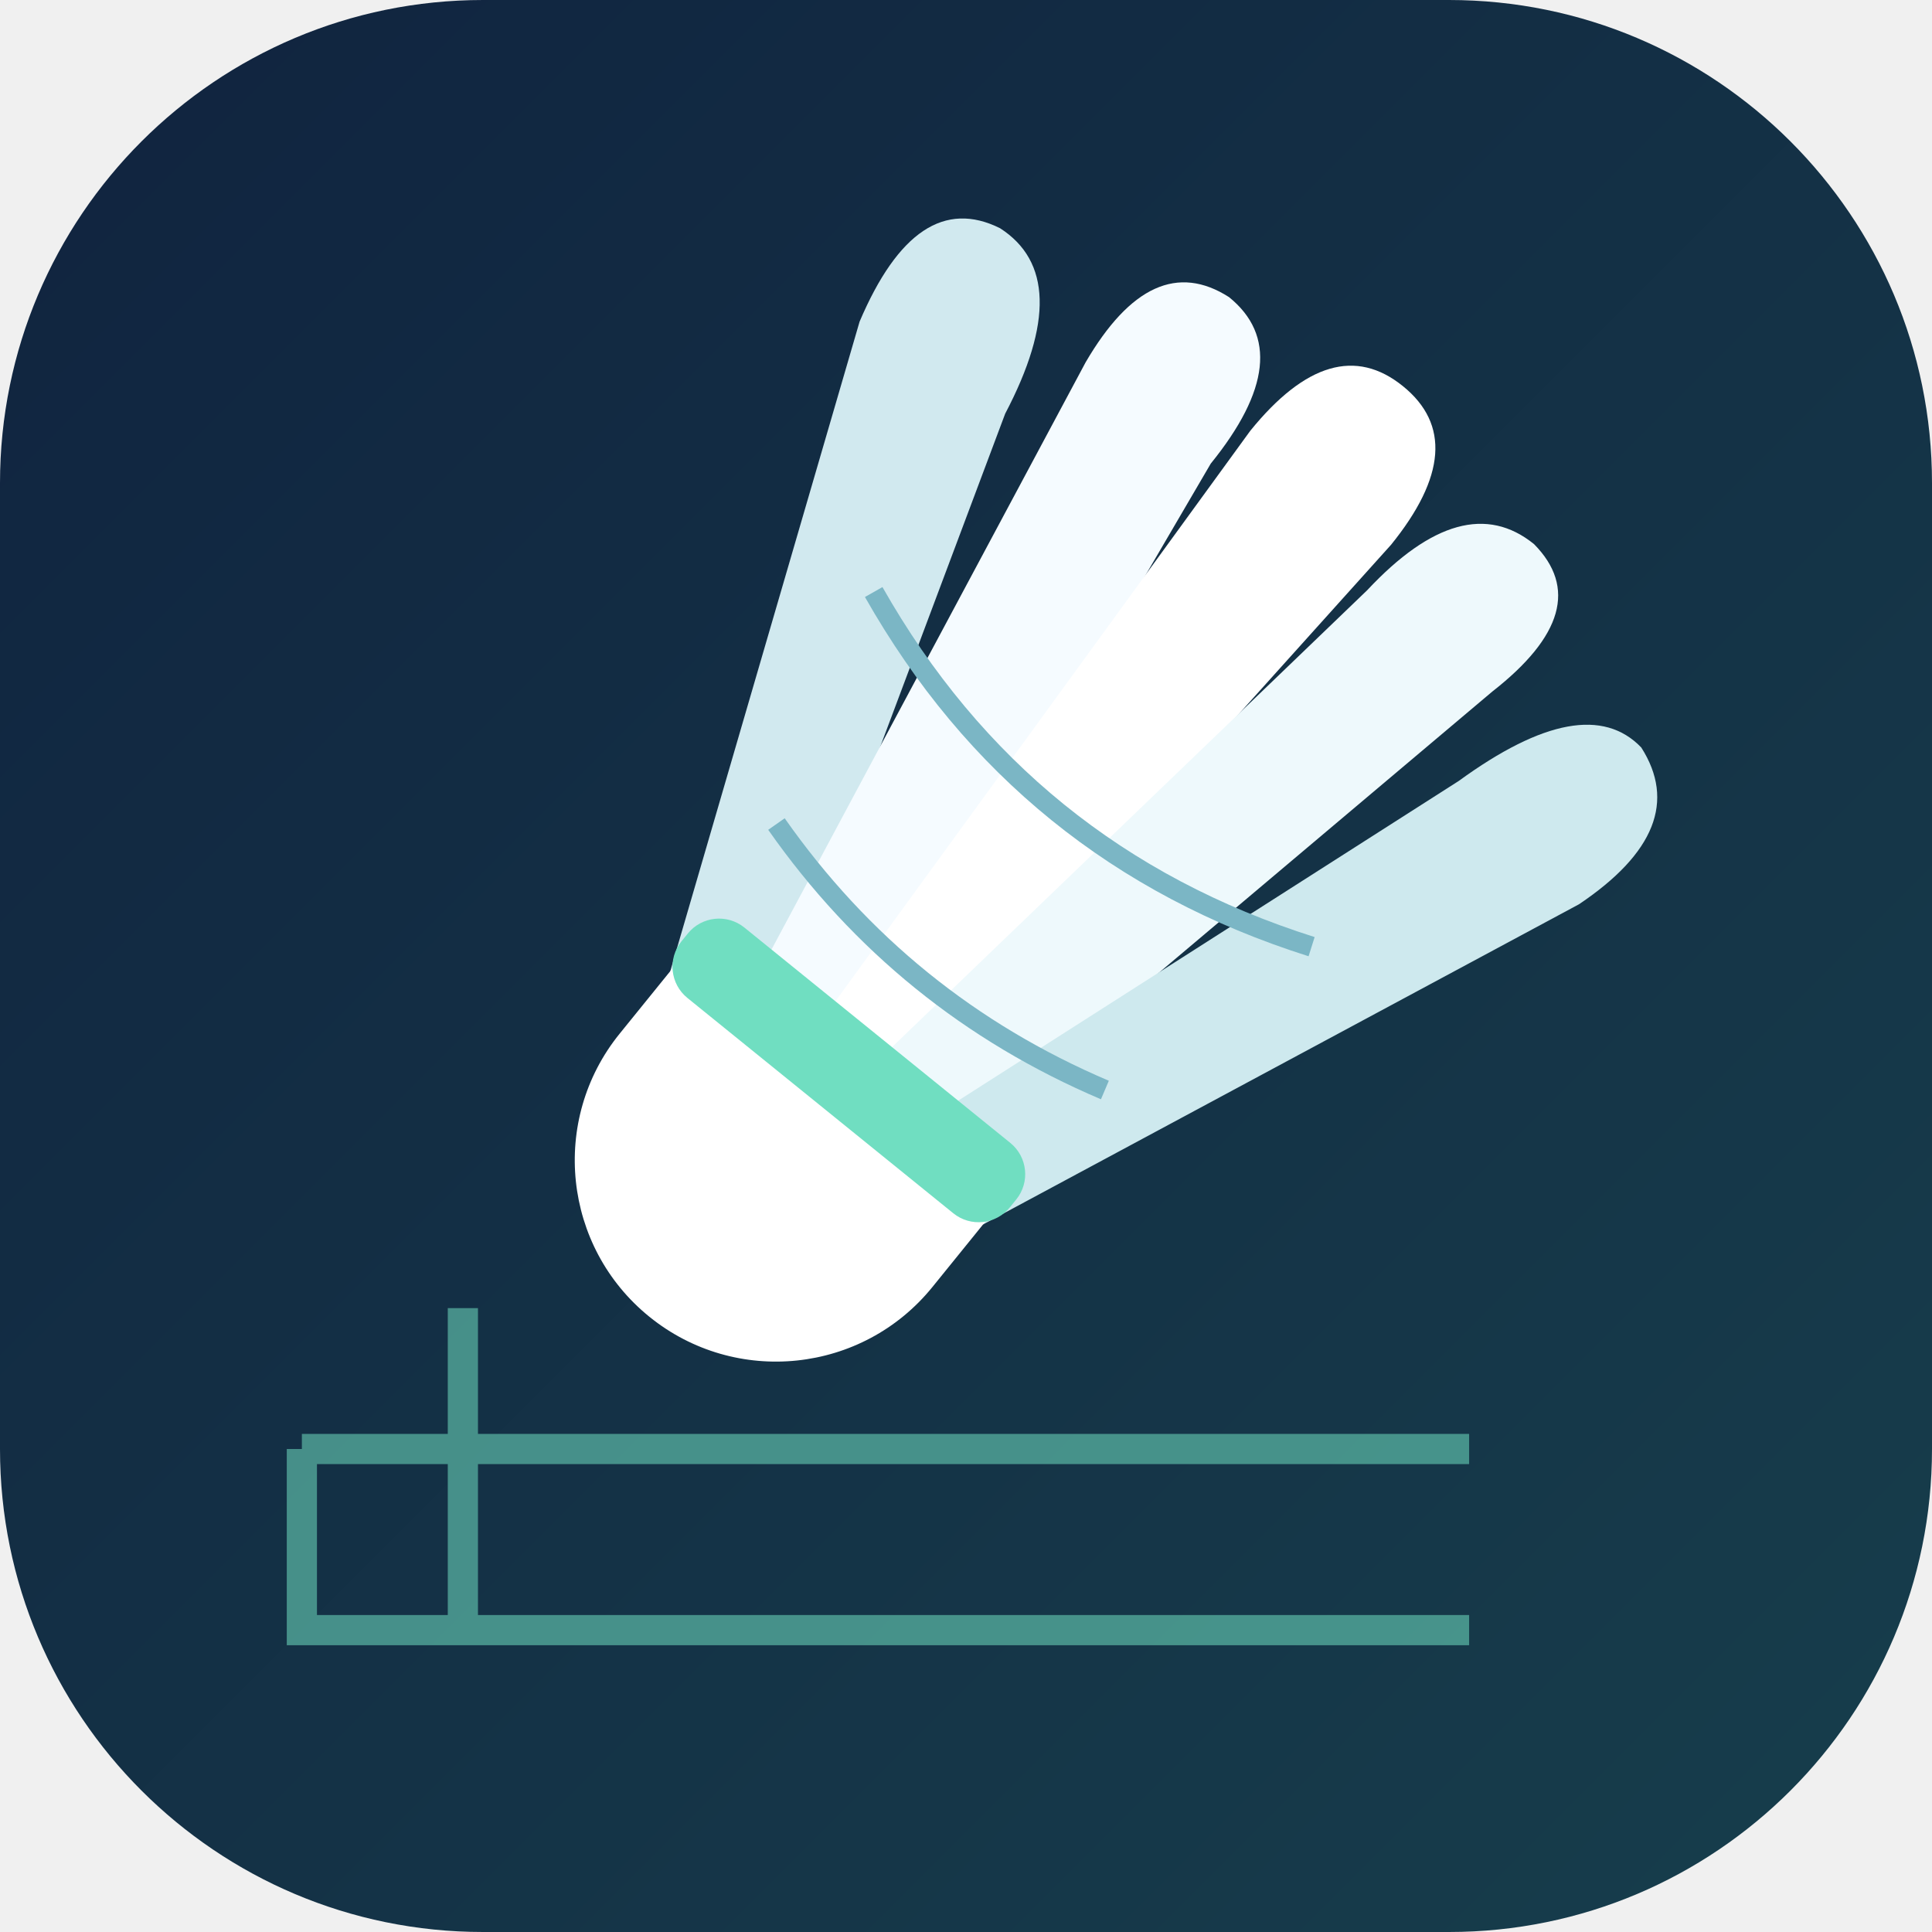
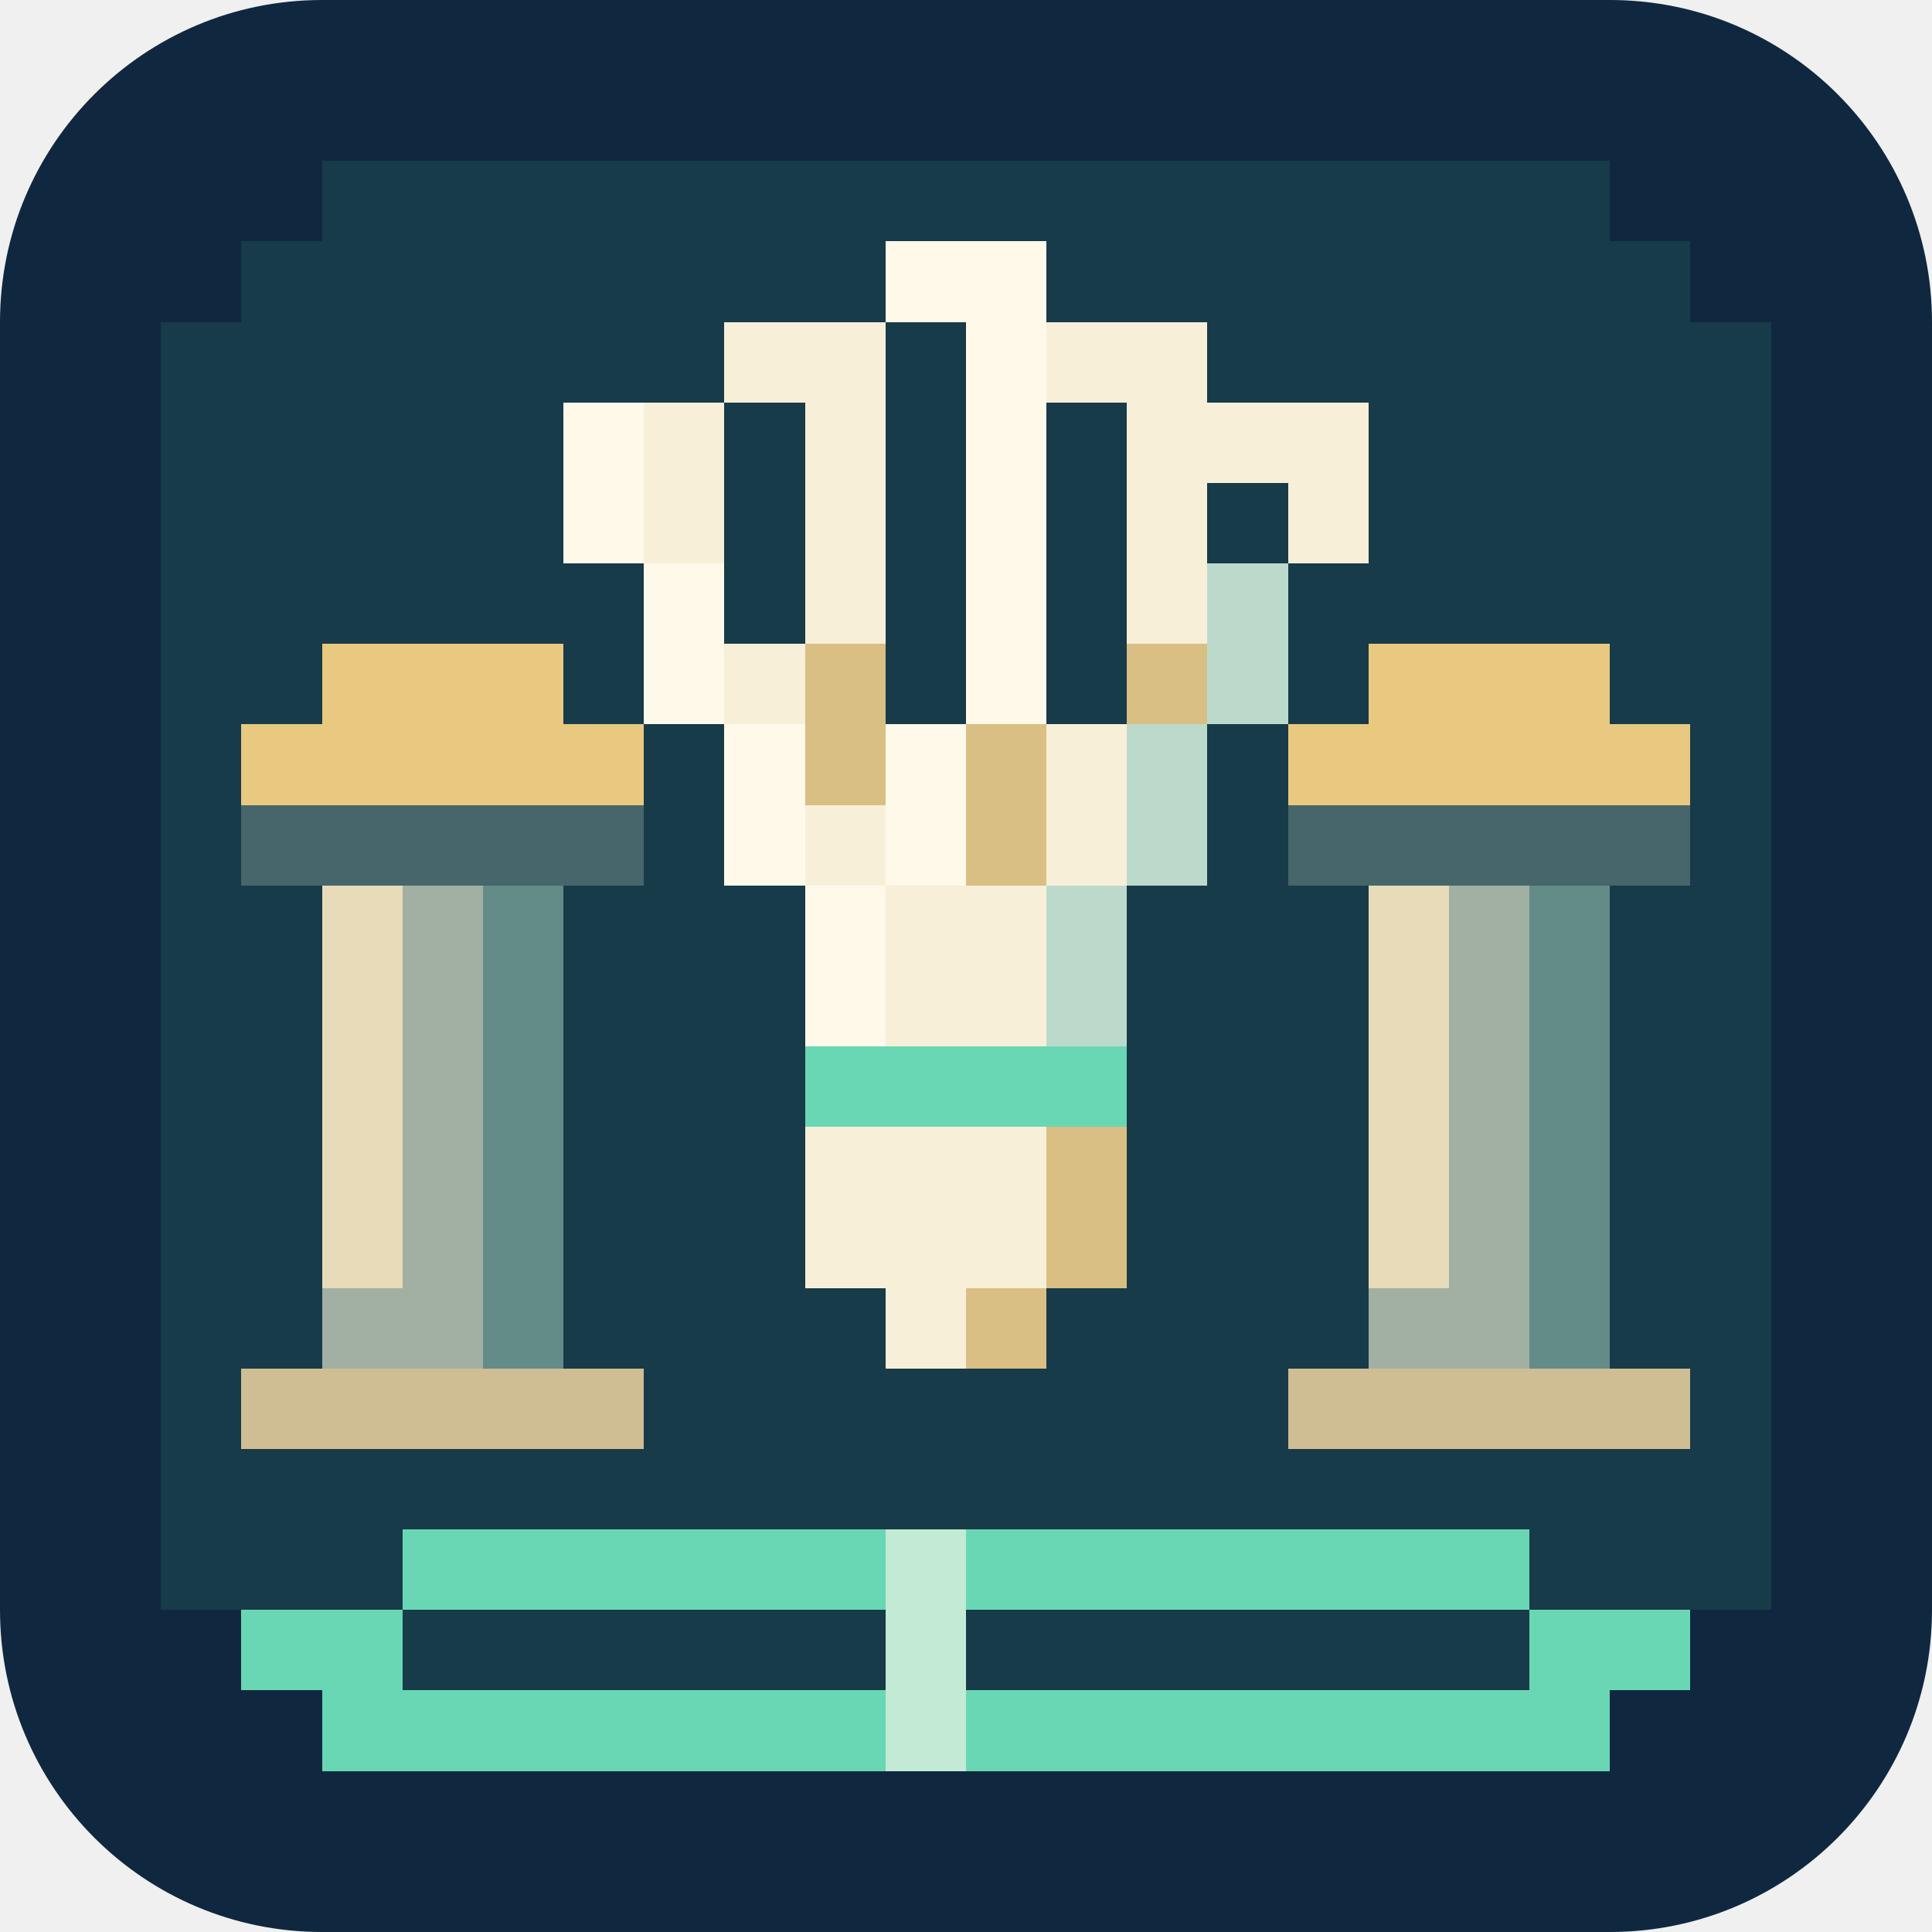
- <svg xmlns="http://www.w3.org/2000/svg" width="192" height="192" viewBox="0 0 192 192" role="img" aria-labelledby="title desc">
-   <defs>
-     <linearGradient id="bg" x2="1" y2="1">
-       <stop stop-color="#10233f" />
-       <stop offset="1" stop-color="#173e4c" />
-     </linearGradient>
-   </defs>
-   <rect width="192" height="192" rx="48" fill="url(#bg)" />
-   <path d="M30 144v18h116M46 162v-32m-16 14h116" fill="none" stroke="#70dec1" stroke-width="3" opacity=".55" />
-   <g transform="translate(96 92) rotate(39)">
-     <path d="M-20 22-46-40q-4-14 5-16 9-1 12 14L-8 21Z" fill="#d1e9ef" />
-     <path d="M-12 22-26-51q-2-13 7-14 9 0 9 14L1 21Z" fill="#f5fbff" />
-     <path d="m-5 21-4-77q0-13 9-13t9 13L5 21Z" fill="#fff" />
-     <path d="m1 21 9-72q1-14 10-14 9 1 6 14L12 22Z" fill="#eef9fc" />
-     <path d="m8 21 21-63q4-15 12-14 9 3 5 16L20 22Z" fill="#cee9ee" />
-     <path d="M-28-20Q0-9 28-20M-21 4Q0 10 21 4" fill="none" stroke="#7bb6c5" stroke-width="2" />
-     <path d="M-20 18h40v12a20 20 0 0 1-40 0Z" fill="#fff" />
-     <rect x="-21" y="14" width="42" height="9" rx="4" fill="#70dec1" />
-   </g>
+ <svg xmlns="http://www.w3.org/2000/svg" width="192" height="192" viewBox="0 0 96 96" shape-rendering="crispEdges" role="img" aria-labelledby="title desc">
+   <rect width="96" height="96" rx="16" fill="#10283f" shape-rendering="geometricPrecision" />
+   <path d="M16 8H80V12H84V16H88V80H84V84H80V88H16V84H12V80H8V16H12V12H16Z" fill="#173b49" />
+   <path d="M16 32H28V36H32V40H28V68H32V72H12V68H16V40H12V36H16Z" fill="#a1b0a2" />
+   <path d="M68 32H80V36H84V40H80V68H84V72H64V68H68V40H64V36H68Z" fill="#a1b0a2" />
+   <path d="M16 40H20V64H16ZM68 40H72V64H68Z" fill="#e8dbb9" />
+   <path d="M24 40H28V68H24ZM76 40H80V68H76Z" fill="#638b88" />
+   <path d="M16 32H28V36H16ZM12 36H32V40H12ZM68 32H80V36H68ZM64 36H84V40H64Z" fill="#e9c97f" />
+   <path d="M12 40H32V44H12ZM64 40H84V44H64Z" fill="#46666b" />
+   <path d="M12 68H32V72H12ZM64 68H84V72H64Z" fill="#cfbd94" />
+   <path d="M28 20H36V16H44V12H52V16H60V20H68V28H64V36H60V44H56V52H40V44H36V36H32V28H28Z" fill="#f8efd9" />
+   <path d="M44 12H52V36H48V44H44ZM28 20H32V28H36V36H40V44H44V52H40V44H36V36H32V28H28Z" fill="#fff9ea" />
+   <path d="M36 20H40V32H36ZM44 16H48V36H44ZM52 20H56V36H52ZM60 24H64V28H60Z" fill="#173b49" />
+   <path d="M40 32H44V40H40ZM48 36H52V44H48ZM56 32H60V40H56Z" fill="#d9bf83" />
+   <path d="M60 28H64V36H60V44H56V52H52V44H56V36H60Z" fill="#bcdacb" />
+   <rect x="40" y="52" width="16" height="4" fill="#69d7b4" />
+   <path d="M40 56H56V64H52V68H44V64H40Z" fill="#f8efd9" />
+   <path d="M52 56H56V64H52V68H48V64H52Z" fill="#d9bf83" />
+   <path d="M20 76H76V80H20ZM12 80H20V84H12ZM76 80H84V84H76ZM16 84H80V88H16Z" fill="#69d7b4" />
+   <rect x="44" y="76" width="4" height="12" fill="#c2ead4" />
</svg>
